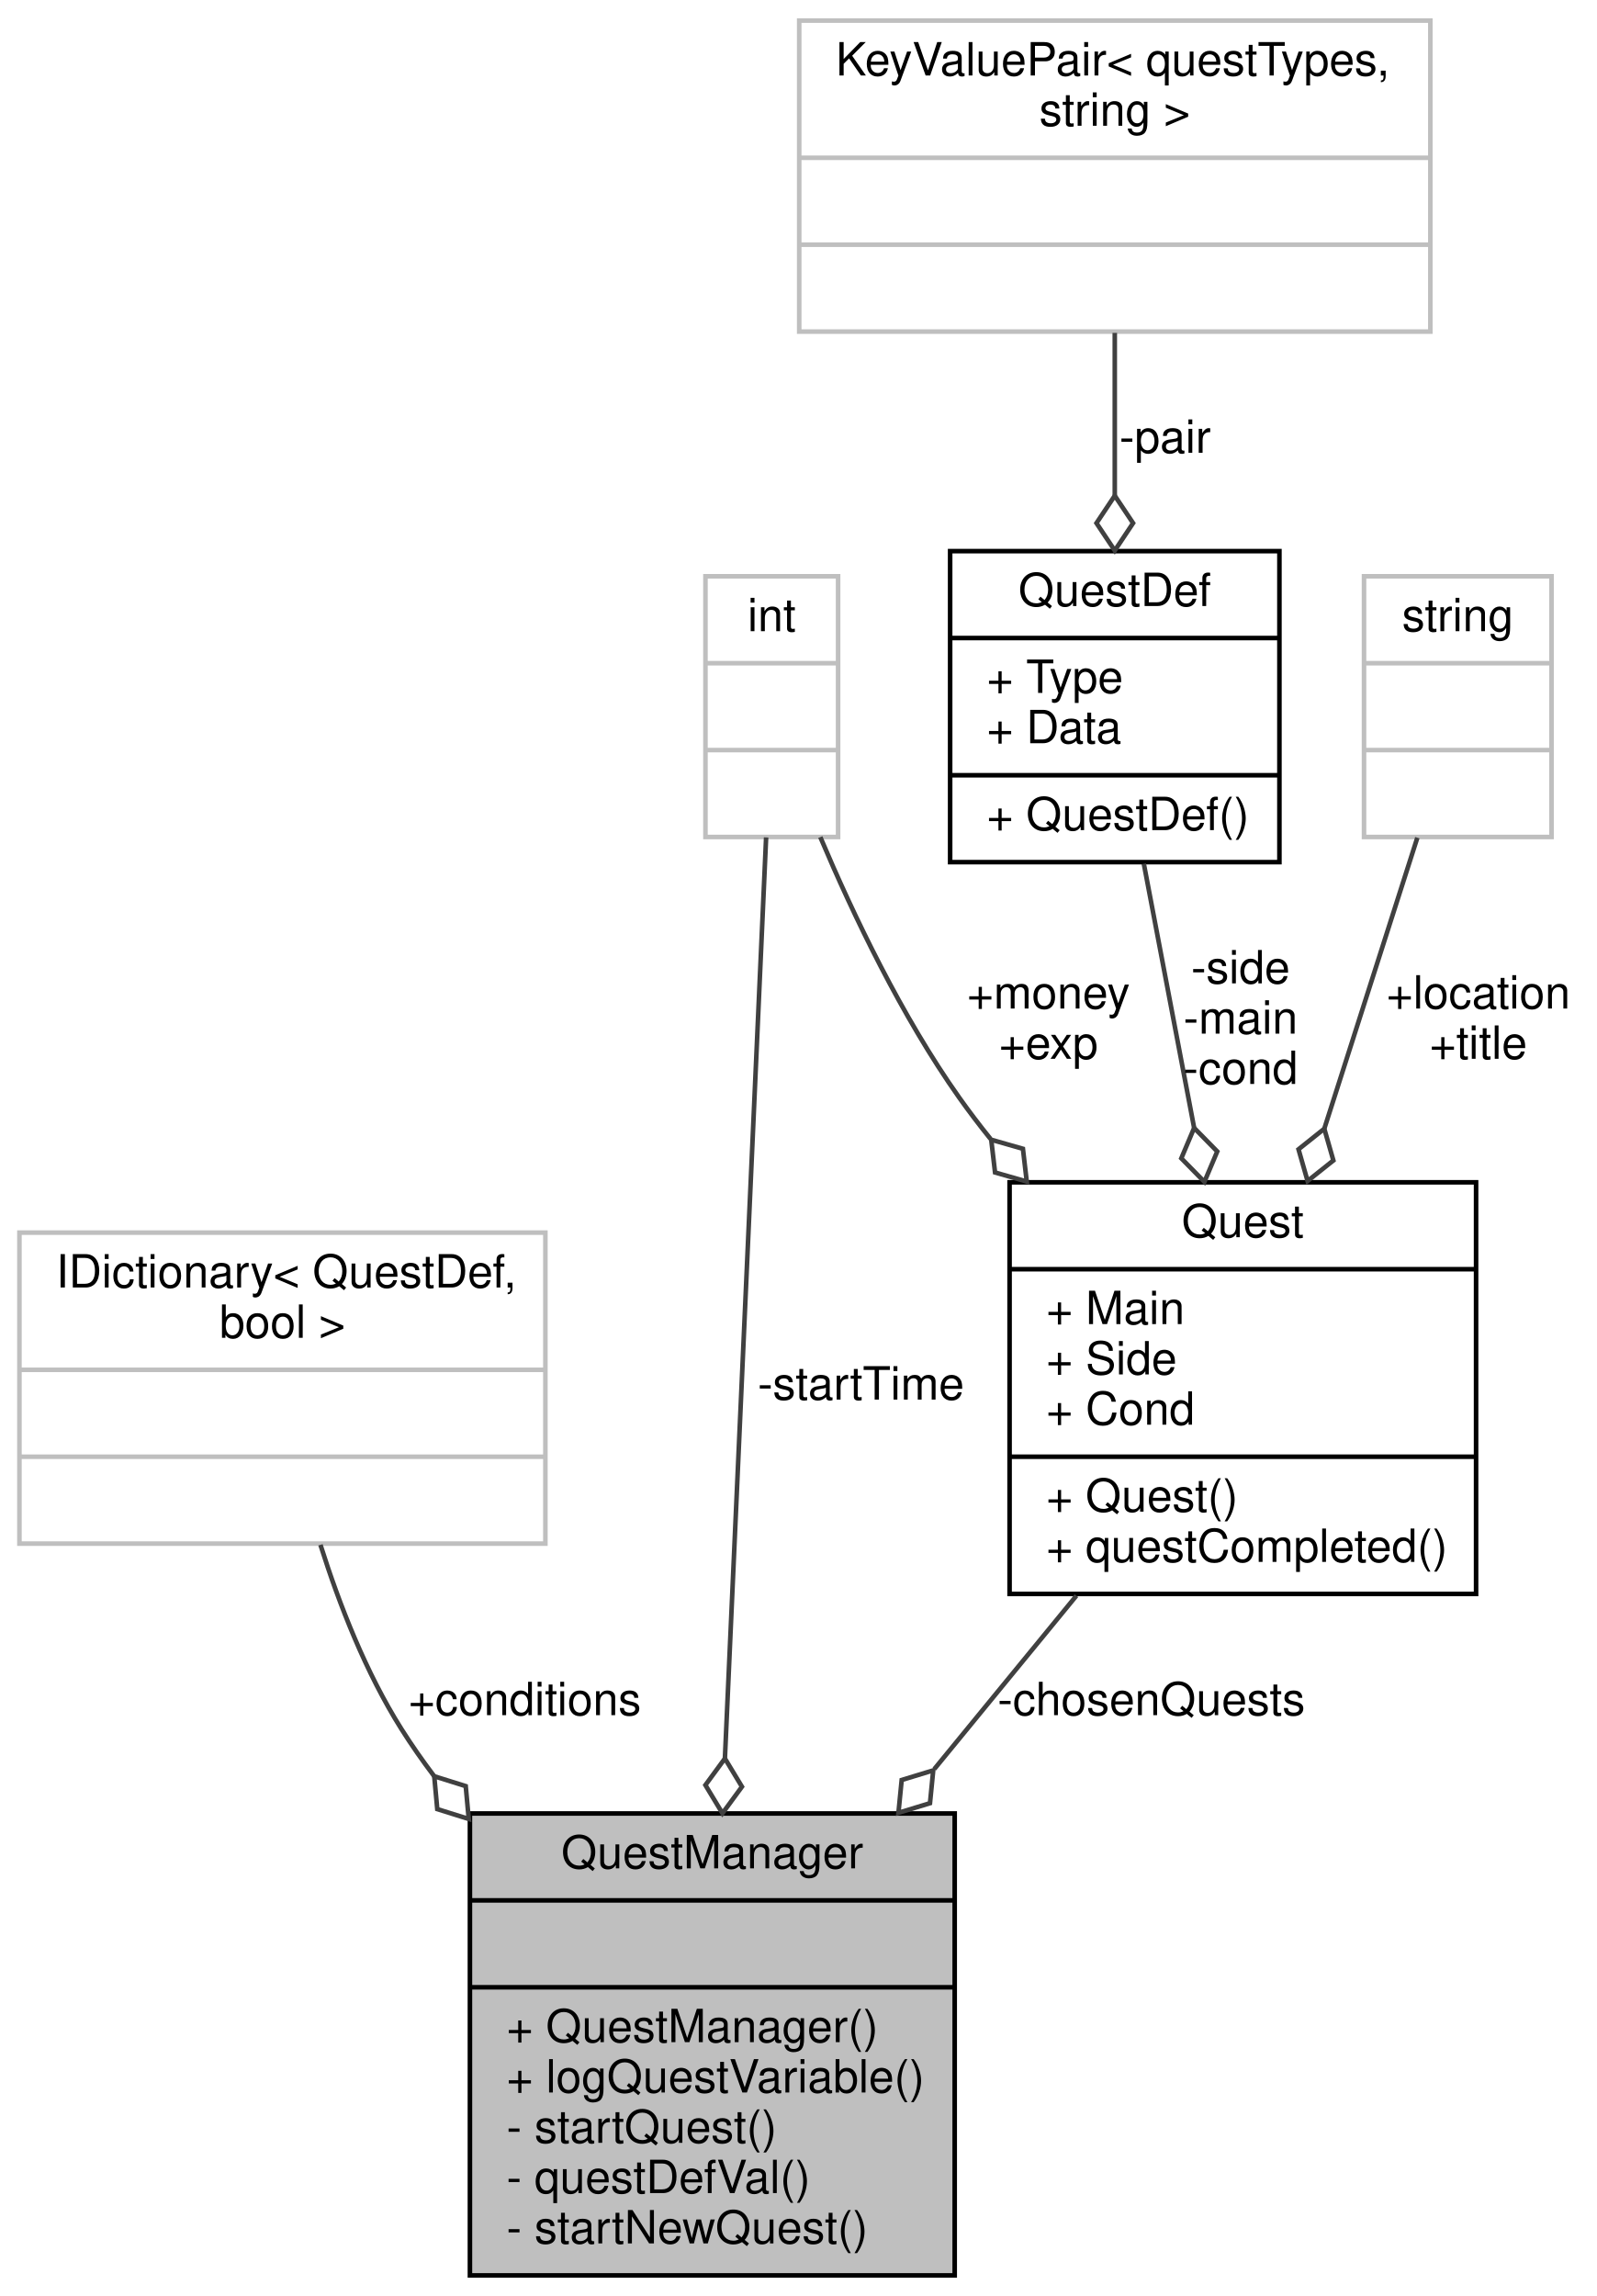
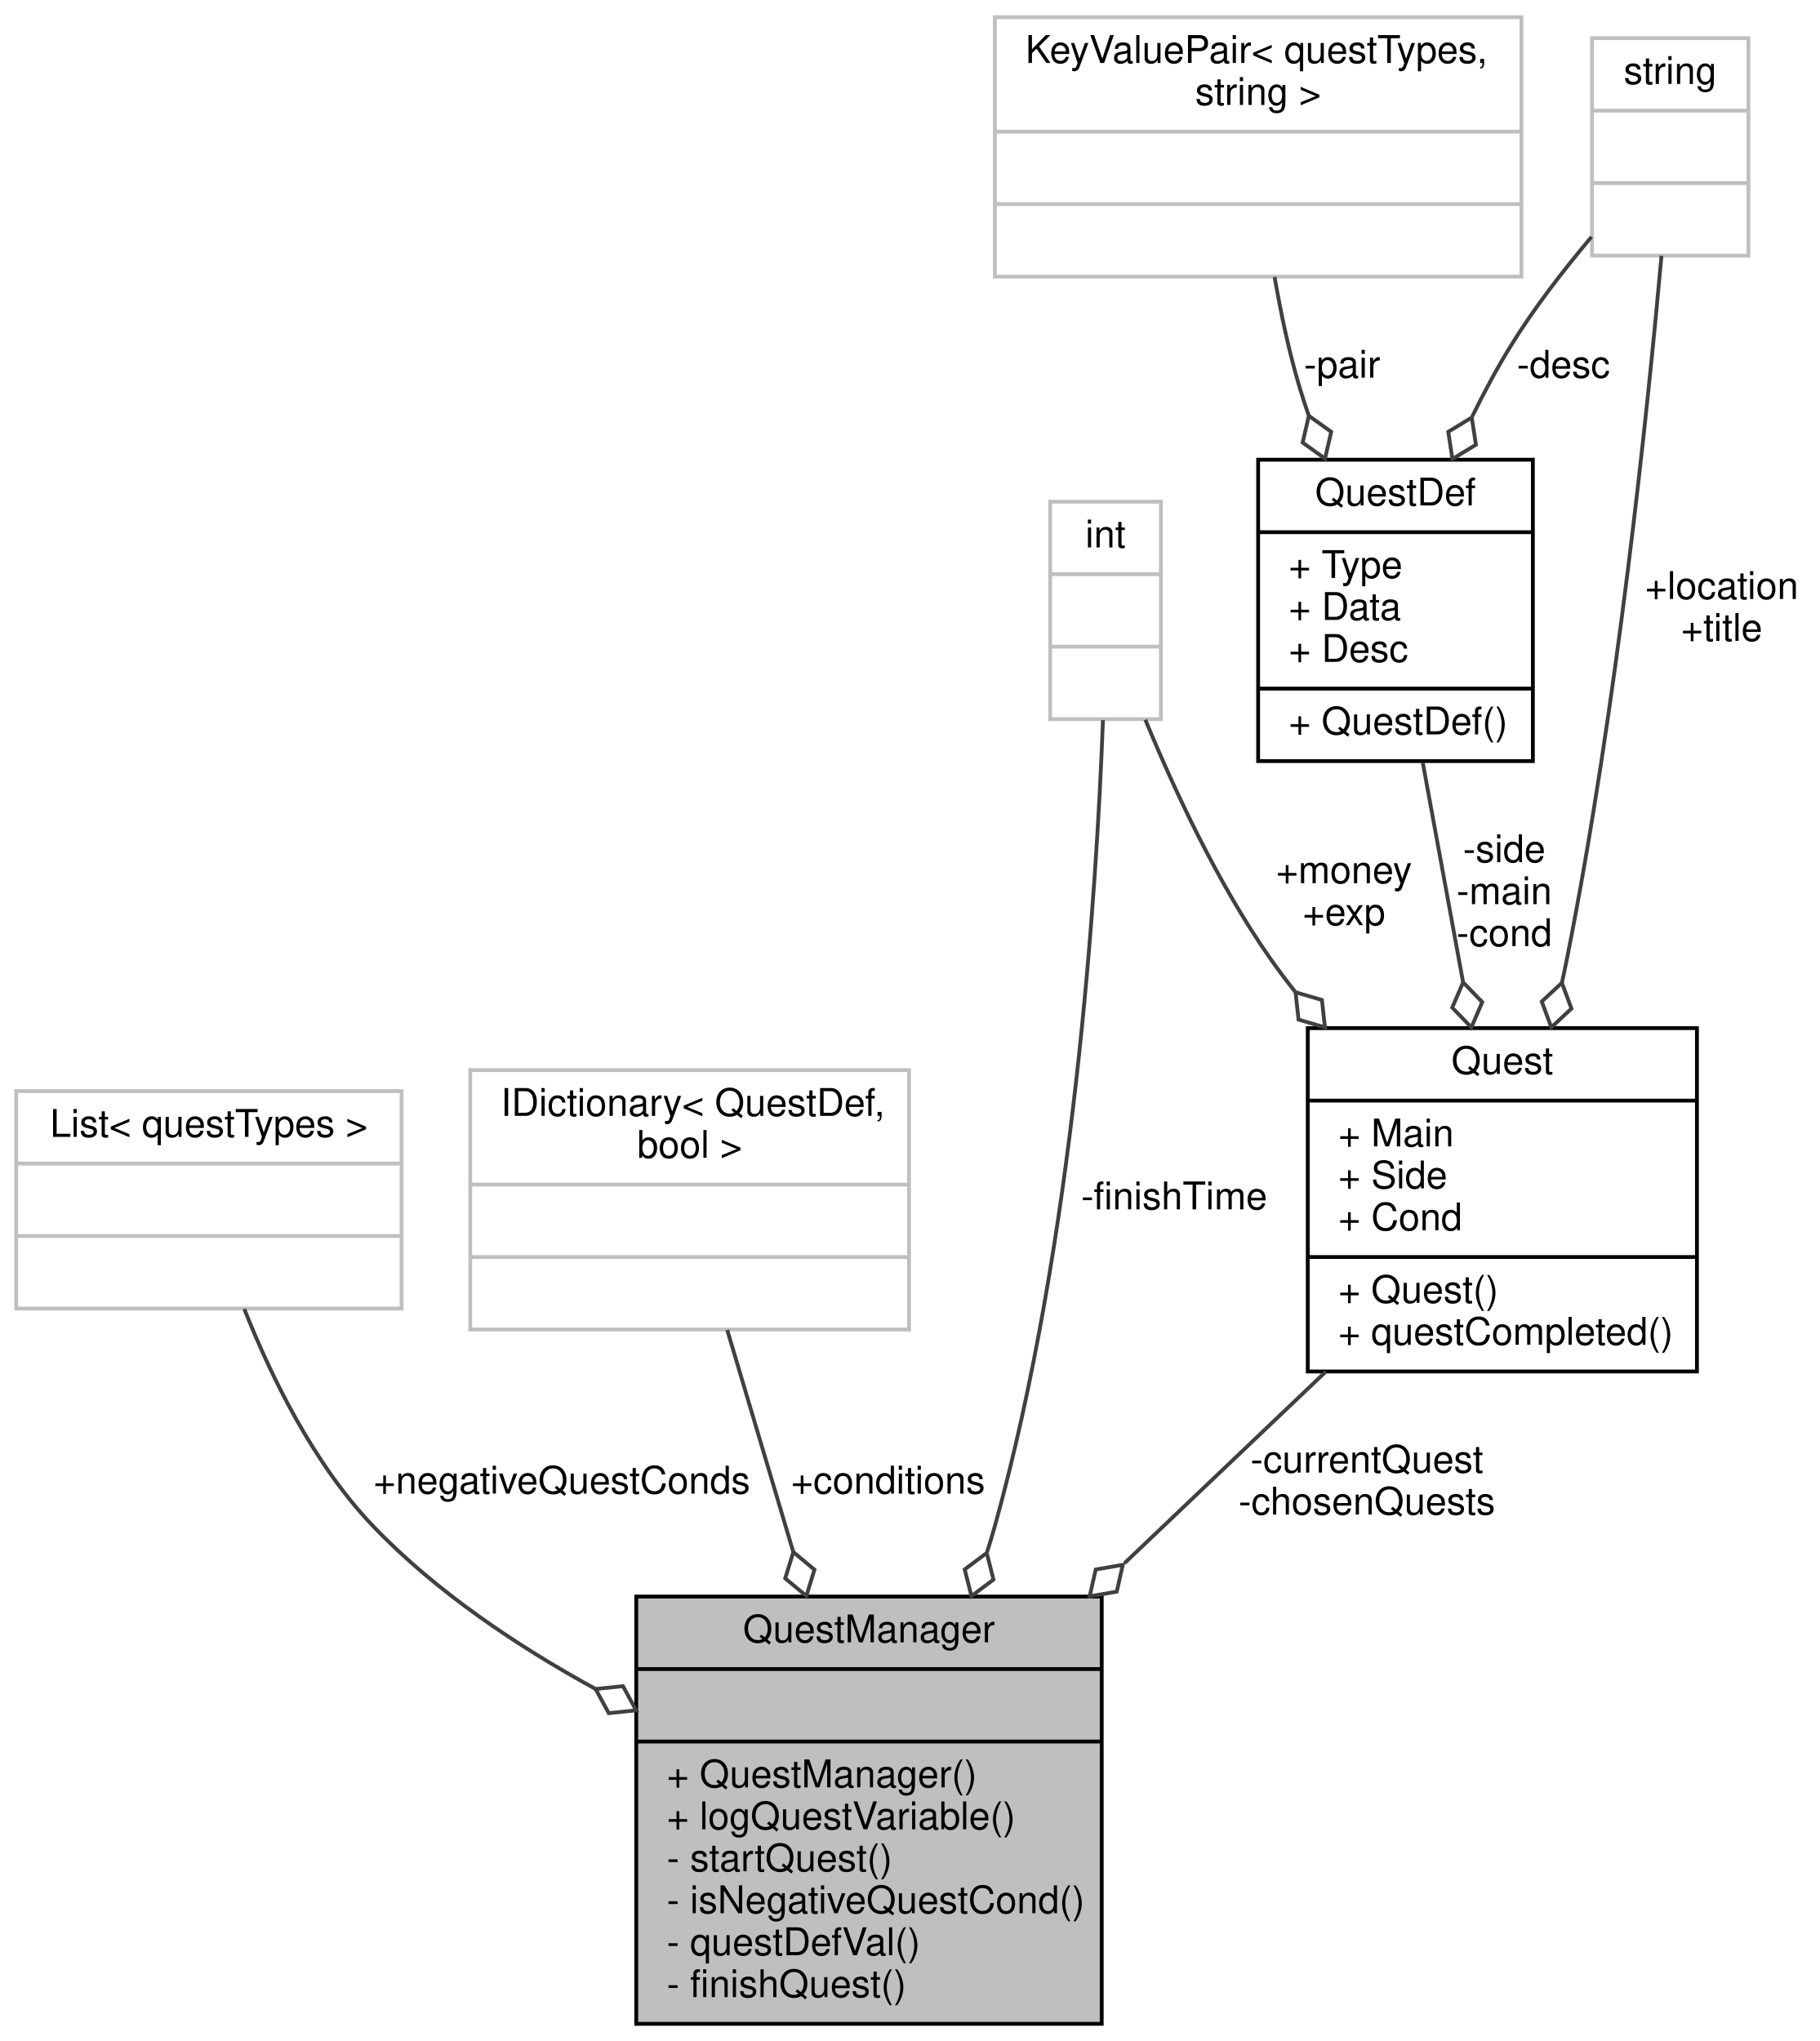
- <svg xmlns="http://www.w3.org/2000/svg" xmlns:xlink="http://www.w3.org/1999/xlink" width="349pt" height="502pt" viewBox="0.00 0.00 348.50 502.00">
-   <g id="graph0" class="graph" transform="scale(1 1) rotate(0) translate(4 498)">
+ <svg xmlns="http://www.w3.org/2000/svg" xmlns:xlink="http://www.w3.org/1999/xlink" width="477pt" height="535pt" viewBox="0.00 0.00 476.50 535.00">
+   <g id="graph0" class="graph" transform="scale(1 1) rotate(0) translate(4 531)">
    <g id="node1" class="node">
-       <polygon fill="#bfbfbf" stroke="black" points="98.5,-0.5 98.5,-101.5 204.5,-101.5 204.5,-0.5 98.5,-0.5" />
-       <text text-anchor="middle" x="151.5" y="-89.5" font-family="Helvetica,sans-Serif" font-size="10.00">QuestManager</text>
-       <polyline fill="none" stroke="black" points="98.5,-82.5 204.5,-82.5 " />
-       <text text-anchor="middle" x="151.5" y="-70.5" font-family="Helvetica,sans-Serif" font-size="10.00"> </text>
-       <polyline fill="none" stroke="black" points="98.5,-63.5 204.5,-63.5 " />
-       <text text-anchor="start" x="106.5" y="-51.5" font-family="Helvetica,sans-Serif" font-size="10.00">+ QuestManager()</text>
-       <text text-anchor="start" x="106.5" y="-40.5" font-family="Helvetica,sans-Serif" font-size="10.00">+ logQuestVariable()</text>
-       <text text-anchor="start" x="106.5" y="-29.5" font-family="Helvetica,sans-Serif" font-size="10.00">- startQuest()</text>
-       <text text-anchor="start" x="106.5" y="-18.5" font-family="Helvetica,sans-Serif" font-size="10.00">- questDefVal()</text>
-       <text text-anchor="start" x="106.5" y="-7.5" font-family="Helvetica,sans-Serif" font-size="10.00">- startNewQuest()</text>
+       <polygon fill="#bfbfbf" stroke="black" points="162.5,-0.5 162.5,-112.5 284.5,-112.5 284.5,-0.5 162.5,-0.5" />
+       <text text-anchor="middle" x="223.5" y="-100.5" font-family="Helvetica,sans-Serif" font-size="10.00">QuestManager</text>
+       <polyline fill="none" stroke="black" points="162.5,-93.5 284.5,-93.5 " />
+       <text text-anchor="middle" x="223.5" y="-81.5" font-family="Helvetica,sans-Serif" font-size="10.00"> </text>
+       <polyline fill="none" stroke="black" points="162.5,-74.5 284.5,-74.5 " />
+       <text text-anchor="start" x="170.5" y="-62.5" font-family="Helvetica,sans-Serif" font-size="10.00">+ QuestManager()</text>
+       <text text-anchor="start" x="170.5" y="-51.5" font-family="Helvetica,sans-Serif" font-size="10.00">+ logQuestVariable()</text>
+       <text text-anchor="start" x="170.5" y="-40.5" font-family="Helvetica,sans-Serif" font-size="10.00">- startQuest()</text>
+       <text text-anchor="start" x="170.5" y="-29.5" font-family="Helvetica,sans-Serif" font-size="10.00">- isNegativeQuestCond()</text>
+       <text text-anchor="start" x="170.5" y="-18.5" font-family="Helvetica,sans-Serif" font-size="10.00">- questDefVal()</text>
+       <text text-anchor="start" x="170.5" y="-7.5" font-family="Helvetica,sans-Serif" font-size="10.00">- finishQuest()</text>
    </g>
    <g id="node2" class="node">
-       <polygon fill="none" stroke="#bfbfbf" points="0,-160.5 0,-228.5 115,-228.5 115,-160.5 0,-160.5" />
-       <text text-anchor="start" x="8" y="-216.5" font-family="Helvetica,sans-Serif" font-size="10.00">IDictionary&lt; QuestDef,</text>
-       <text text-anchor="middle" x="57.5" y="-205.5" font-family="Helvetica,sans-Serif" font-size="10.00"> bool &gt;</text>
-       <polyline fill="none" stroke="#bfbfbf" points="0,-198.5 115,-198.5 " />
-       <text text-anchor="middle" x="57.5" y="-186.5" font-family="Helvetica,sans-Serif" font-size="10.00"> </text>
-       <polyline fill="none" stroke="#bfbfbf" points="0,-179.5 115,-179.5 " />
-       <text text-anchor="middle" x="57.5" y="-167.5" font-family="Helvetica,sans-Serif" font-size="10.00"> </text>
+       <polygon fill="none" stroke="#bfbfbf" points="0,-188 0,-245 101,-245 101,-188 0,-188" />
+       <text text-anchor="middle" x="50.5" y="-233" font-family="Helvetica,sans-Serif" font-size="10.00">List&lt; questTypes &gt;</text>
+       <polyline fill="none" stroke="#bfbfbf" points="0,-226 101,-226 " />
+       <text text-anchor="middle" x="50.5" y="-214" font-family="Helvetica,sans-Serif" font-size="10.00"> </text>
+       <polyline fill="none" stroke="#bfbfbf" points="0,-207 101,-207 " />
+       <text text-anchor="middle" x="50.5" y="-195" font-family="Helvetica,sans-Serif" font-size="10.00"> </text>
    </g>
    <g id="edge1" class="edge">
-       <path fill="none" stroke="#404040" d="M65.819,-160.236C69.964,-147.1 75.774,-132.25 83.5,-120 85.704,-116.505 88.118,-113.05 90.68,-109.66" />
-       <polygon fill="none" stroke="#404040" points="90.701,-109.635 91.36,-102.454 98.242,-100.3 97.583,-107.481 90.701,-109.635" />
-       <text text-anchor="middle" x="110.5" y="-123" font-family="Helvetica,sans-Serif" font-size="10.00"> +conditions</text>
+       <path fill="none" stroke="#404040" d="M59.784,-187.866C66.853,-170.01 78.022,-147.173 93.5,-131 109.911,-113.853 131.208,-99.571 151.799,-88.297" />
+       <polygon fill="none" stroke="#404040" points="151.854,-88.268 155.299,-81.933 162.472,-82.677 159.027,-89.012 151.854,-88.268" />
+       <text text-anchor="middle" x="143" y="-139.5" font-family="Helvetica,sans-Serif" font-size="10.00"> +negativeQuestConds</text>
    </g>
    <g id="node3" class="node">
-       <polygon fill="none" stroke="#bfbfbf" points="150,-315 150,-372 179,-372 179,-315 150,-315" />
-       <text text-anchor="middle" x="164.5" y="-360" font-family="Helvetica,sans-Serif" font-size="10.00">int</text>
-       <polyline fill="none" stroke="#bfbfbf" points="150,-353 179,-353 " />
-       <text text-anchor="middle" x="164.5" y="-341" font-family="Helvetica,sans-Serif" font-size="10.00"> </text>
-       <polyline fill="none" stroke="#bfbfbf" points="150,-334 179,-334 " />
-       <text text-anchor="middle" x="164.5" y="-322" font-family="Helvetica,sans-Serif" font-size="10.00"> </text>
+       <polygon fill="none" stroke="#bfbfbf" points="119,-182.5 119,-250.5 234,-250.5 234,-182.5 119,-182.5" />
+       <text text-anchor="start" x="127" y="-238.5" font-family="Helvetica,sans-Serif" font-size="10.00">IDictionary&lt; QuestDef,</text>
+       <text text-anchor="middle" x="176.5" y="-227.5" font-family="Helvetica,sans-Serif" font-size="10.00"> bool &gt;</text>
+       <polyline fill="none" stroke="#bfbfbf" points="119,-220.5 234,-220.5 " />
+       <text text-anchor="middle" x="176.5" y="-208.5" font-family="Helvetica,sans-Serif" font-size="10.00"> </text>
+       <polyline fill="none" stroke="#bfbfbf" points="119,-201.5 234,-201.5 " />
+       <text text-anchor="middle" x="176.5" y="-189.5" font-family="Helvetica,sans-Serif" font-size="10.00"> </text>
    </g>
    <g id="edge2" class="edge">
-       <path fill="none" stroke="#404040" d="M163.265,-314.909C161.209,-268.968 157.036,-175.712 154.254,-113.533" />
-       <polygon fill="none" stroke="#404040" points="154.253,-113.523 149.989,-107.708 153.717,-101.535 157.981,-107.35 154.253,-113.523" />
-       <text text-anchor="middle" x="184" y="-192" font-family="Helvetica,sans-Serif" font-size="10.00"> -startTime</text>
+       <path fill="none" stroke="#404040" d="M186.353,-182.378C191.371,-165.509 197.659,-144.37 203.627,-124.306" />
+       <polygon fill="none" stroke="#404040" points="203.671,-124.16 201.548,-117.268 207.092,-112.658 209.216,-119.549 203.671,-124.16" />
+       <text text-anchor="middle" x="228.5" y="-139.5" font-family="Helvetica,sans-Serif" font-size="10.00"> +conditions</text>
    </g>
    <g id="node4" class="node">
-       <g id="a_node4">
+       <polygon fill="none" stroke="#bfbfbf" points="271,-342.5 271,-399.5 300,-399.5 300,-342.5 271,-342.5" />
+       <text text-anchor="middle" x="285.5" y="-387.5" font-family="Helvetica,sans-Serif" font-size="10.00">int</text>
+       <polyline fill="none" stroke="#bfbfbf" points="271,-380.5 300,-380.5 " />
+       <text text-anchor="middle" x="285.5" y="-368.5" font-family="Helvetica,sans-Serif" font-size="10.00"> </text>
+       <polyline fill="none" stroke="#bfbfbf" points="271,-361.5 300,-361.5 " />
+       <text text-anchor="middle" x="285.5" y="-349.5" font-family="Helvetica,sans-Serif" font-size="10.00"> </text>
+     </g>
+     <g id="edge3" class="edge">
+       <path fill="none" stroke="#404040" d="M284.828,-342.236C283.142,-297.135 277.228,-205.495 256.5,-131 255.867,-128.726 255.175,-126.432 254.433,-124.132" />
+       <polygon fill="none" stroke="#404040" points="254.364,-123.939 248.592,-119.617 250.361,-112.627 256.133,-116.948 254.364,-123.939" />
+       <text text-anchor="middle" x="303.5" y="-214" font-family="Helvetica,sans-Serif" font-size="10.00"> -finishTime</text>
+     </g>
+     <g id="node5" class="node">
+       <g id="a_node5">
        <a xlink:href="class_quest.html" target="_top" xlink:title="A class to store a whole quest, being a sequence of 3 QuestDefs Also stores a name of the quest...">
-           <polygon fill="none" stroke="black" points="216.5,-149.5 216.5,-239.5 318.5,-239.5 318.5,-149.5 216.5,-149.5" />
-           <text text-anchor="middle" x="267.5" y="-227.5" font-family="Helvetica,sans-Serif" font-size="10.00">Quest</text>
-           <polyline fill="none" stroke="black" points="216.5,-220.5 318.5,-220.5 " />
-           <text text-anchor="start" x="224.5" y="-208.5" font-family="Helvetica,sans-Serif" font-size="10.00">+ Main</text>
-           <text text-anchor="start" x="224.5" y="-197.5" font-family="Helvetica,sans-Serif" font-size="10.00">+ Side</text>
-           <text text-anchor="start" x="224.5" y="-186.5" font-family="Helvetica,sans-Serif" font-size="10.00">+ Cond</text>
-           <polyline fill="none" stroke="black" points="216.5,-179.5 318.5,-179.5 " />
-           <text text-anchor="start" x="224.5" y="-167.5" font-family="Helvetica,sans-Serif" font-size="10.00">+ Quest()</text>
-           <text text-anchor="start" x="224.5" y="-156.5" font-family="Helvetica,sans-Serif" font-size="10.00">+ questCompleted()</text>
+           <polygon fill="none" stroke="black" points="338.5,-171.5 338.5,-261.5 440.5,-261.5 440.5,-171.5 338.5,-171.5" />
+           <text text-anchor="middle" x="389.5" y="-249.5" font-family="Helvetica,sans-Serif" font-size="10.00">Quest</text>
+           <polyline fill="none" stroke="black" points="338.5,-242.5 440.5,-242.5 " />
+           <text text-anchor="start" x="346.5" y="-230.5" font-family="Helvetica,sans-Serif" font-size="10.00">+ Main</text>
+           <text text-anchor="start" x="346.5" y="-219.5" font-family="Helvetica,sans-Serif" font-size="10.00">+ Side</text>
+           <text text-anchor="start" x="346.5" y="-208.5" font-family="Helvetica,sans-Serif" font-size="10.00">+ Cond</text>
+           <polyline fill="none" stroke="black" points="338.5,-201.5 440.5,-201.5 " />
+           <text text-anchor="start" x="346.5" y="-189.5" font-family="Helvetica,sans-Serif" font-size="10.00">+ Quest()</text>
+           <text text-anchor="start" x="346.5" y="-178.5" font-family="Helvetica,sans-Serif" font-size="10.00">+ questCompleted()</text>
        </a>
      </g>
    </g>
-     <g id="edge7" class="edge">
-       <path fill="none" stroke="#404040" d="M175.115,-314.978C182.383,-297.81 192.96,-275.694 205.5,-258 207.64,-254.98 209.931,-251.972 212.323,-249.001" />
-       <polygon fill="none" stroke="#404040" points="212.484,-248.811 213.322,-241.649 220.255,-239.667 219.418,-246.829 212.484,-248.811" />
-       <text text-anchor="middle" x="225" y="-277.5" font-family="Helvetica,sans-Serif" font-size="10.00"> +money</text>
-       <text text-anchor="middle" x="225" y="-266.5" font-family="Helvetica,sans-Serif" font-size="10.00">+exp</text>
+     <g id="edge9" class="edge">
+       <path fill="none" stroke="#404040" d="M295.933,-342.348C303.559,-323.86 314.919,-299.452 328.5,-280 330.602,-276.989 332.852,-273.988 335.204,-271.023" />
+       <polygon fill="none" stroke="#404040" points="335.301,-270.907 336.084,-263.738 343.002,-261.704 342.219,-268.872 335.301,-270.907" />
+       <text text-anchor="middle" x="348" y="-299.5" font-family="Helvetica,sans-Serif" font-size="10.00"> +money</text>
+       <text text-anchor="middle" x="348" y="-288.5" font-family="Helvetica,sans-Serif" font-size="10.00">+exp</text>
    </g>
-     <g id="edge3" class="edge">
-       <path fill="none" stroke="#404040" d="M231.115,-149.117C221.267,-137.104 210.449,-123.907 200.047,-111.219" />
-       <polygon fill="none" stroke="#404040" points="199.805,-110.924 192.908,-108.82 192.197,-101.644 199.095,-103.748 199.805,-110.924" />
-       <text text-anchor="middle" x="247.5" y="-123" font-family="Helvetica,sans-Serif" font-size="10.00"> -chosenQuests</text>
+     <g id="edge4" class="edge">
+       <path fill="none" stroke="#404040" d="M343.26,-171.488C326.921,-155.937 308.201,-138.119 290.491,-121.263" />
+       <polygon fill="none" stroke="#404040" points="290.032,-120.826 282.929,-119.587 281.34,-112.553 288.444,-113.792 290.032,-120.826" />
+       <text text-anchor="middle" x="354" y="-145" font-family="Helvetica,sans-Serif" font-size="10.00"> -currentQuest</text>
+       <text text-anchor="middle" x="354" y="-134" font-family="Helvetica,sans-Serif" font-size="10.00">-chosenQuests</text>
    </g>
-     <g id="node5" class="node">
-       <g id="a_node5">
+     <g id="node6" class="node">
+       <g id="a_node6">
        <a xlink:href="class_quest_def.html" target="_top" xlink:title="Class defining one quest condition (part of a sequence of 3 in Quest) ">
-           <polygon fill="none" stroke="black" points="203.5,-309.5 203.5,-377.5 275.5,-377.5 275.5,-309.5 203.5,-309.5" />
-           <text text-anchor="middle" x="239.5" y="-365.5" font-family="Helvetica,sans-Serif" font-size="10.00">QuestDef</text>
-           <polyline fill="none" stroke="black" points="203.5,-358.5 275.5,-358.5 " />
-           <text text-anchor="start" x="211.5" y="-346.5" font-family="Helvetica,sans-Serif" font-size="10.00">+ Type</text>
-           <text text-anchor="start" x="211.5" y="-335.5" font-family="Helvetica,sans-Serif" font-size="10.00">+ Data</text>
-           <polyline fill="none" stroke="black" points="203.5,-328.5 275.5,-328.5 " />
-           <text text-anchor="start" x="211.5" y="-316.5" font-family="Helvetica,sans-Serif" font-size="10.00">+ QuestDef()</text>
+           <polygon fill="none" stroke="black" points="325.5,-331.5 325.5,-410.5 397.5,-410.5 397.5,-331.5 325.5,-331.5" />
+           <text text-anchor="middle" x="361.5" y="-398.5" font-family="Helvetica,sans-Serif" font-size="10.00">QuestDef</text>
+           <polyline fill="none" stroke="black" points="325.5,-391.5 397.5,-391.5 " />
+           <text text-anchor="start" x="333.5" y="-379.5" font-family="Helvetica,sans-Serif" font-size="10.00">+ Type</text>
+           <text text-anchor="start" x="333.5" y="-368.5" font-family="Helvetica,sans-Serif" font-size="10.00">+ Data</text>
+           <text text-anchor="start" x="333.5" y="-357.5" font-family="Helvetica,sans-Serif" font-size="10.00">+ Desc</text>
+           <polyline fill="none" stroke="black" points="325.5,-350.5 397.5,-350.5 " />
+           <text text-anchor="start" x="333.5" y="-338.5" font-family="Helvetica,sans-Serif" font-size="10.00">+ QuestDef()</text>
        </a>
      </g>
    </g>
-     <g id="edge4" class="edge">
-       <path fill="none" stroke="#404040" d="M245.854,-309.143C249.101,-292.097 253.139,-270.895 256.845,-251.437" />
-       <polygon fill="none" stroke="#404040" points="256.855,-251.388 254.048,-244.746 259.1,-239.6 261.907,-246.243 256.855,-251.388" />
-       <text text-anchor="middle" x="267" y="-283" font-family="Helvetica,sans-Serif" font-size="10.00"> -side</text>
-       <text text-anchor="middle" x="267" y="-272" font-family="Helvetica,sans-Serif" font-size="10.00">-main</text>
-       <text text-anchor="middle" x="267" y="-261" font-family="Helvetica,sans-Serif" font-size="10.00">-cond</text>
-     </g>
-     <g id="node6" class="node">
-       <polygon fill="none" stroke="#bfbfbf" points="170.5,-425.5 170.5,-493.5 308.5,-493.5 308.5,-425.5 170.5,-425.5" />
-       <text text-anchor="start" x="178.5" y="-481.5" font-family="Helvetica,sans-Serif" font-size="10.00">KeyValuePair&lt; questTypes,</text>
-       <text text-anchor="middle" x="239.5" y="-470.5" font-family="Helvetica,sans-Serif" font-size="10.00"> string &gt;</text>
-       <polyline fill="none" stroke="#bfbfbf" points="170.5,-463.5 308.5,-463.5 " />
-       <text text-anchor="middle" x="239.5" y="-451.5" font-family="Helvetica,sans-Serif" font-size="10.00"> </text>
-       <polyline fill="none" stroke="#bfbfbf" points="170.5,-444.5 308.5,-444.5 " />
-       <text text-anchor="middle" x="239.5" y="-432.5" font-family="Helvetica,sans-Serif" font-size="10.00"> </text>
-     </g>
    <g id="edge5" class="edge">
-       <path fill="none" stroke="#404040" d="M239.5,-425.22C239.5,-414.099 239.5,-401.512 239.5,-389.642" />
-       <polygon fill="none" stroke="#404040" points="239.5,-389.624 235.5,-383.624 239.5,-377.624 243.5,-383.624 239.5,-389.624" />
-       <text text-anchor="middle" x="250.5" y="-399" font-family="Helvetica,sans-Serif" font-size="10.00"> -pair</text>
+       <path fill="none" stroke="#404040" d="M368.638,-331.123C371.843,-313.667 375.686,-292.739 379.195,-273.627" />
+       <polygon fill="none" stroke="#404040" points="379.218,-273.502 376.367,-266.878 381.385,-261.699 384.235,-268.323 379.218,-273.502" />
+       <text text-anchor="middle" x="390" y="-305" font-family="Helvetica,sans-Serif" font-size="10.00"> -side</text>
+       <text text-anchor="middle" x="390" y="-294" font-family="Helvetica,sans-Serif" font-size="10.00">-main</text>
+       <text text-anchor="middle" x="390" y="-283" font-family="Helvetica,sans-Serif" font-size="10.00">-cond</text>
    </g>
    <g id="node7" class="node">
-       <polygon fill="none" stroke="#bfbfbf" points="294,-315 294,-372 335,-372 335,-315 294,-315" />
-       <text text-anchor="middle" x="314.5" y="-360" font-family="Helvetica,sans-Serif" font-size="10.00">string</text>
-       <polyline fill="none" stroke="#bfbfbf" points="294,-353 335,-353 " />
-       <text text-anchor="middle" x="314.5" y="-341" font-family="Helvetica,sans-Serif" font-size="10.00"> </text>
-       <polyline fill="none" stroke="#bfbfbf" points="294,-334 335,-334 " />
-       <text text-anchor="middle" x="314.5" y="-322" font-family="Helvetica,sans-Serif" font-size="10.00"> </text>
+       <polygon fill="none" stroke="#bfbfbf" points="256.5,-458.5 256.5,-526.5 394.5,-526.5 394.5,-458.5 256.5,-458.5" />
+       <text text-anchor="start" x="264.5" y="-514.5" font-family="Helvetica,sans-Serif" font-size="10.00">KeyValuePair&lt; questTypes,</text>
+       <text text-anchor="middle" x="325.5" y="-503.5" font-family="Helvetica,sans-Serif" font-size="10.00"> string &gt;</text>
+       <polyline fill="none" stroke="#bfbfbf" points="256.5,-496.5 394.5,-496.5 " />
+       <text text-anchor="middle" x="325.5" y="-484.5" font-family="Helvetica,sans-Serif" font-size="10.00"> </text>
+       <polyline fill="none" stroke="#bfbfbf" points="256.5,-477.5 394.5,-477.5 " />
+       <text text-anchor="middle" x="325.5" y="-465.5" font-family="Helvetica,sans-Serif" font-size="10.00"> </text>
    </g>
    <g id="edge6" class="edge">
-       <path fill="none" stroke="#404040" d="M305.66,-314.85C299.934,-296.944 292.276,-272.992 285.323,-251.246" />
-       <polygon fill="none" stroke="#404040" points="285.313,-251.212 279.676,-246.716 281.658,-239.782 287.296,-244.279 285.313,-251.212" />
-       <text text-anchor="middle" x="319" y="-277.5" font-family="Helvetica,sans-Serif" font-size="10.00"> +location</text>
-       <text text-anchor="middle" x="319" y="-266.5" font-family="Helvetica,sans-Serif" font-size="10.00">+title</text>
+       <path fill="none" stroke="#404040" d="M329.811,-458.392C331.466,-448.799 333.661,-438.385 336.5,-429 337.181,-426.75 337.926,-424.472 338.72,-422.185" />
+       <polygon fill="none" stroke="#404040" points="338.787,-422.009 337.164,-414.983 343.025,-410.783 344.648,-417.809 338.787,-422.009" />
+       <text text-anchor="middle" x="347.5" y="-432" font-family="Helvetica,sans-Serif" font-size="10.00"> -pair</text>
+     </g>
+     <g id="node8" class="node">
+       <polygon fill="none" stroke="#bfbfbf" points="413,-464 413,-521 454,-521 454,-464 413,-464" />
+       <text text-anchor="middle" x="433.5" y="-509" font-family="Helvetica,sans-Serif" font-size="10.00">string</text>
+       <polyline fill="none" stroke="#bfbfbf" points="413,-502 454,-502 " />
+       <text text-anchor="middle" x="433.5" y="-490" font-family="Helvetica,sans-Serif" font-size="10.00"> </text>
+       <polyline fill="none" stroke="#bfbfbf" points="413,-483 454,-483 " />
+       <text text-anchor="middle" x="433.5" y="-471" font-family="Helvetica,sans-Serif" font-size="10.00"> </text>
+     </g>
+     <g id="edge8" class="edge">
+       <path fill="none" stroke="#404040" d="M431.21,-463.925C427.564,-423.364 419.494,-345.351 406.5,-280 406.074,-277.86 405.616,-275.685 405.131,-273.493" />
+       <polygon fill="none" stroke="#404040" points="405.105,-273.383 399.829,-268.467 402.338,-261.706 407.614,-266.622 405.105,-273.383" />
+       <text text-anchor="middle" x="447" y="-374" font-family="Helvetica,sans-Serif" font-size="10.00"> +location</text>
+       <text text-anchor="middle" x="447" y="-363" font-family="Helvetica,sans-Serif" font-size="10.00">+title</text>
+     </g>
+     <g id="edge7" class="edge">
+       <path fill="none" stroke="#404040" d="M412.865,-468.905C405.566,-460.248 397.649,-450.034 391.5,-440 388.002,-434.293 384.69,-428.106 381.632,-421.869" />
+       <polygon fill="none" stroke="#404040" points="381.487,-421.557 375.327,-417.809 376.417,-410.681 382.578,-414.429 381.487,-421.557" />
+       <text text-anchor="middle" x="405.5" y="-432" font-family="Helvetica,sans-Serif" font-size="10.00"> -desc</text>
    </g>
  </g>
</svg>
